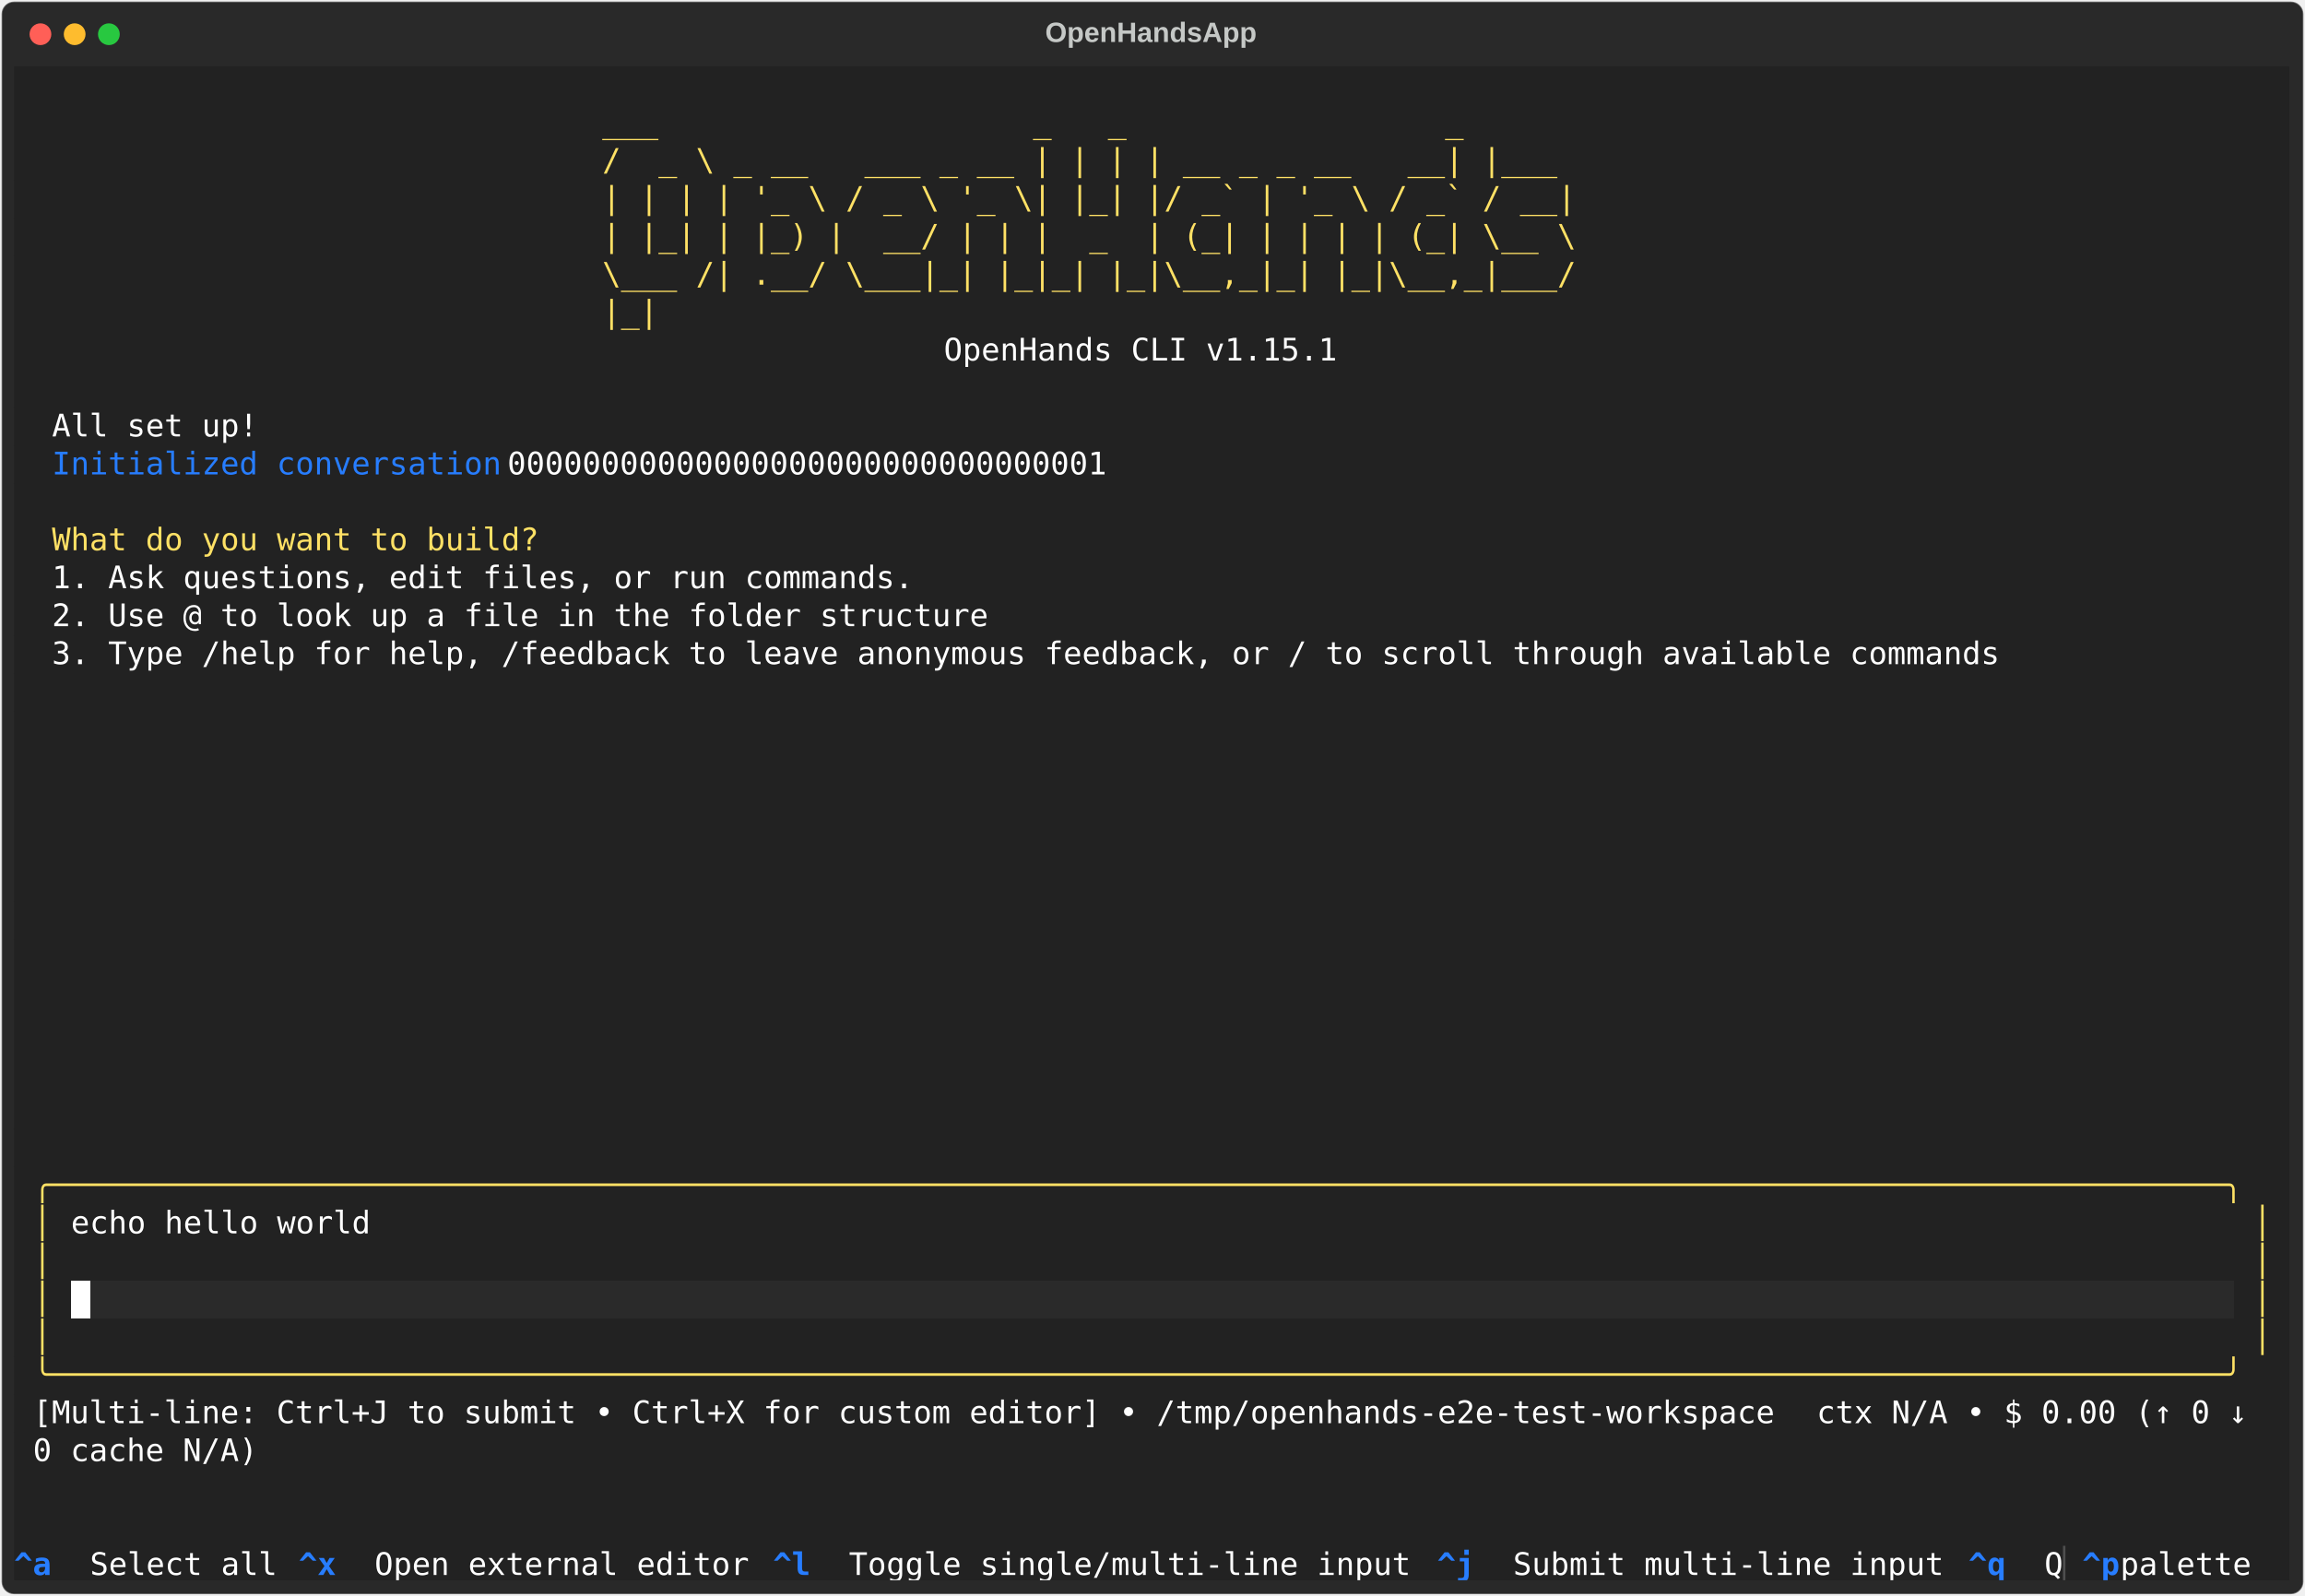
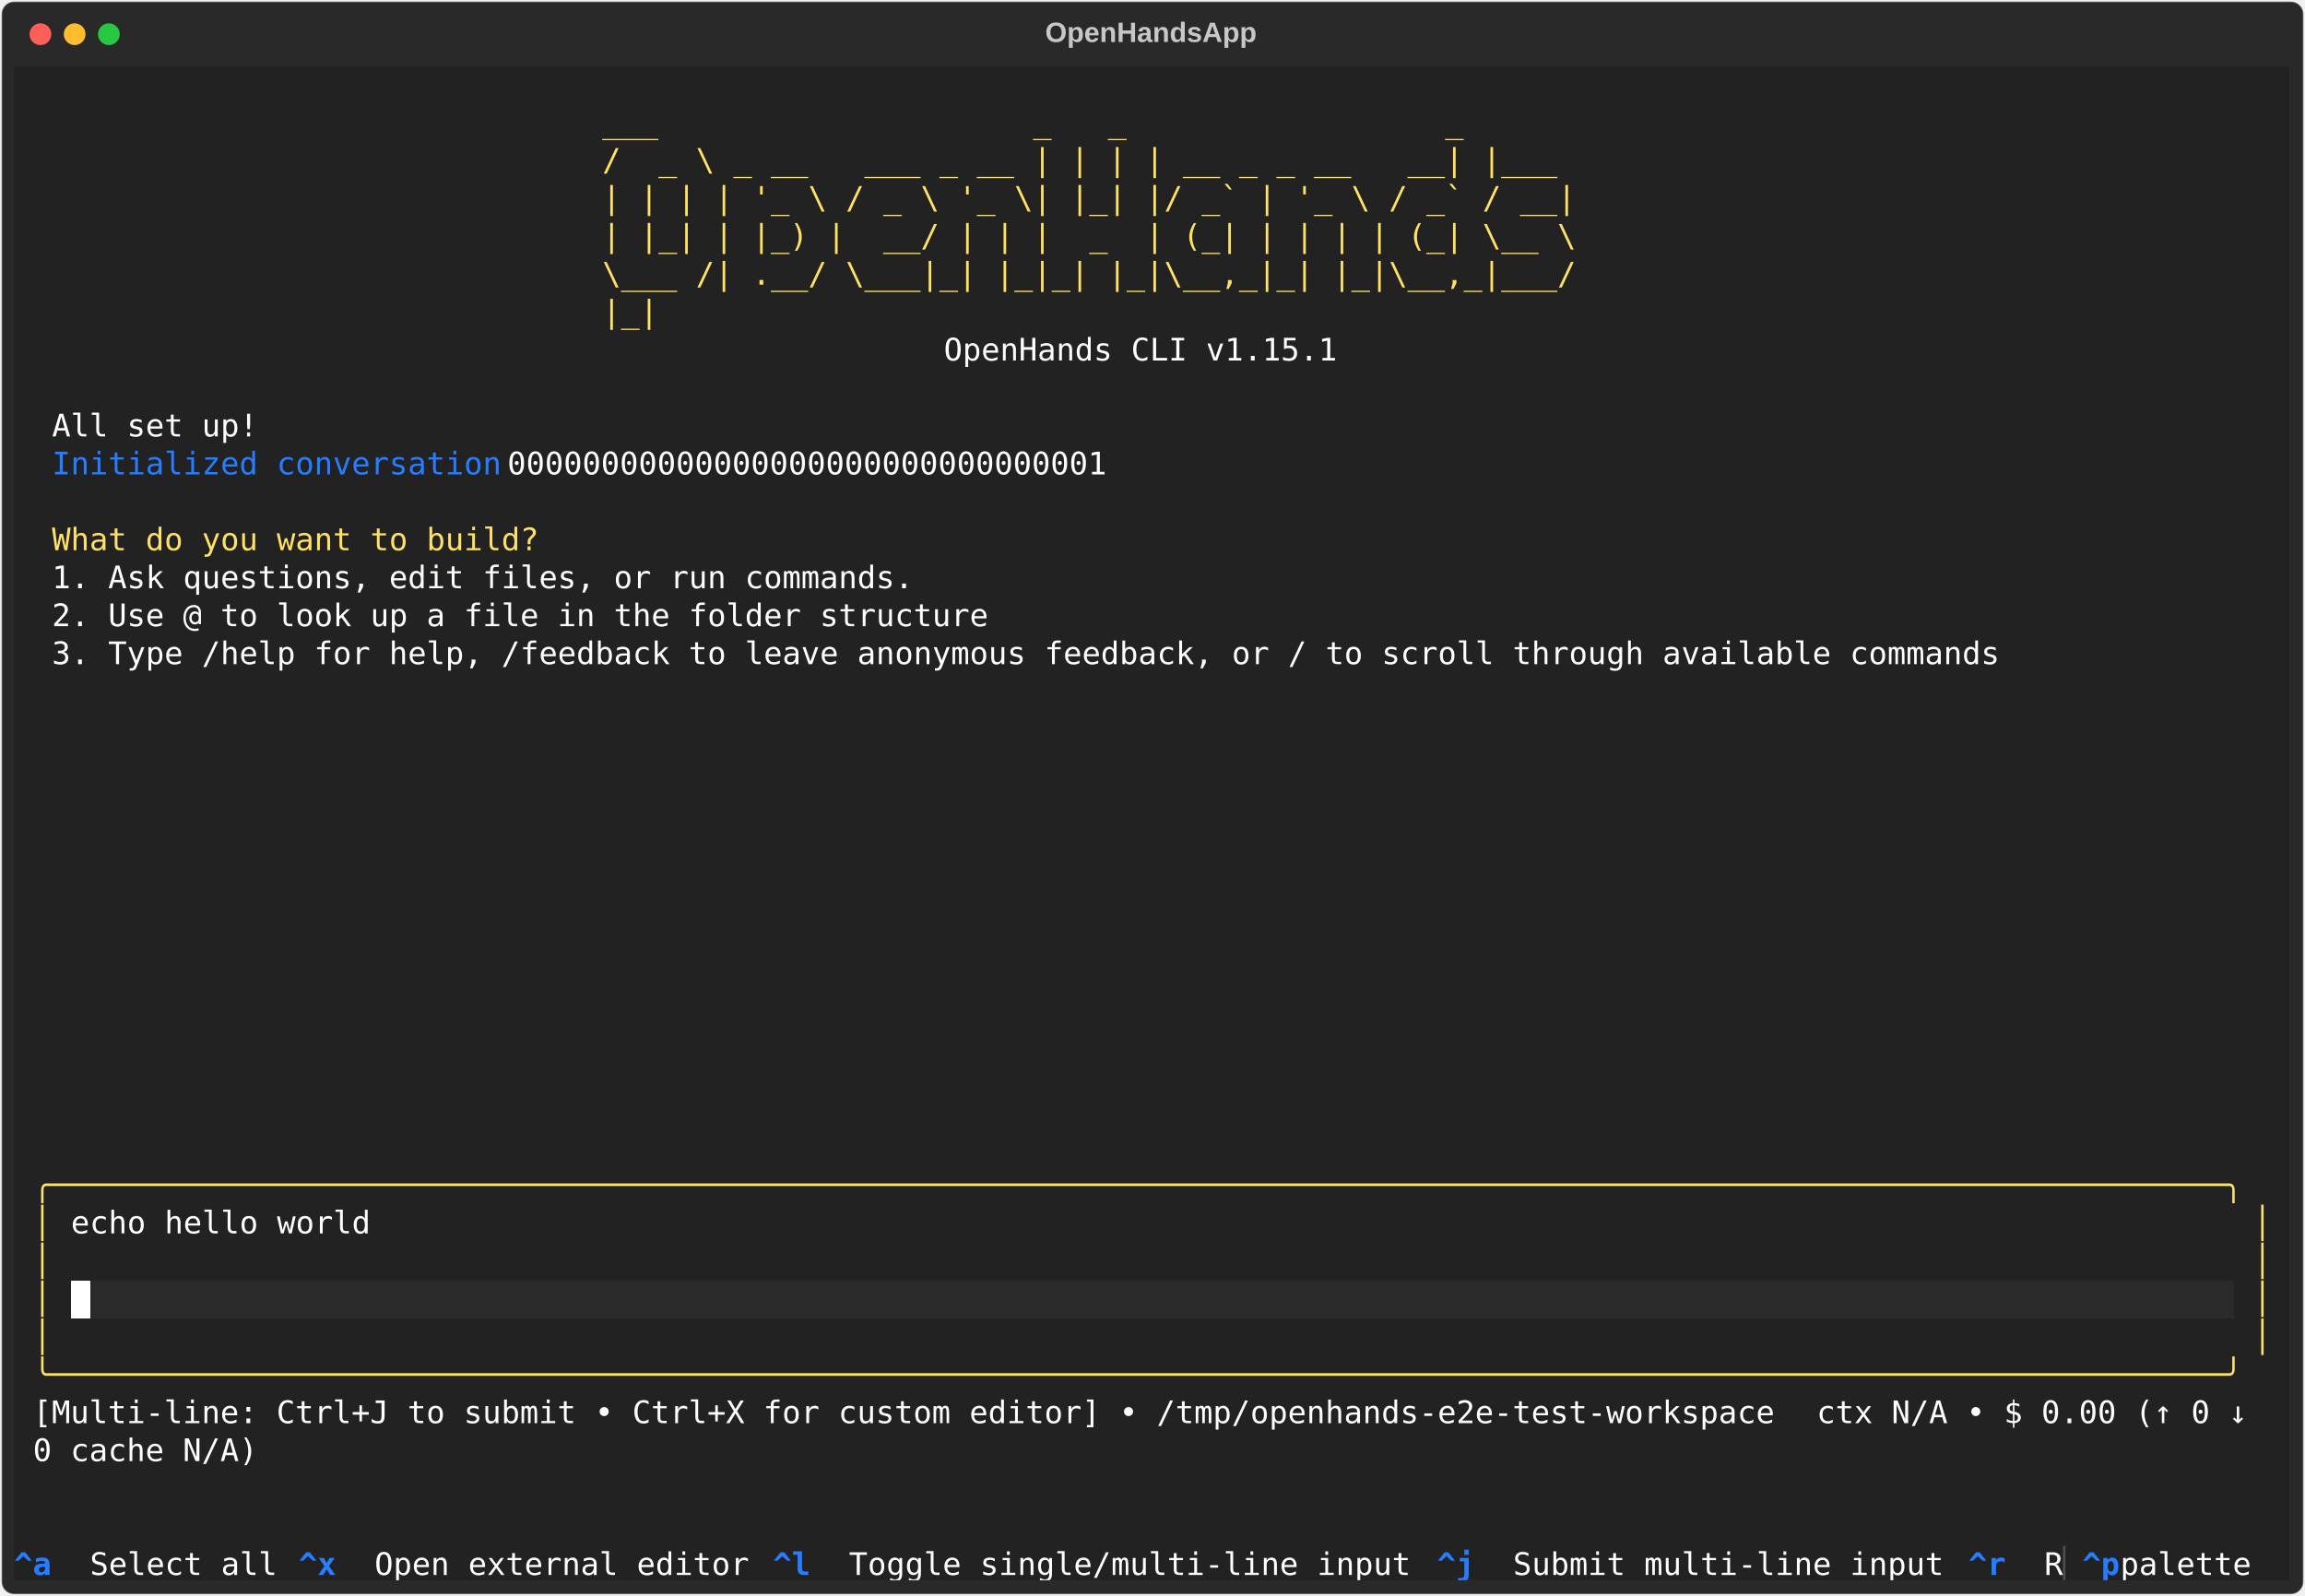
<svg xmlns="http://www.w3.org/2000/svg" class="rich-terminal" viewBox="0 0 1482 1026.0">
  <style>

    @font-face {
        font-family: "Fira Code";
        src: local("FiraCode-Regular"),
                url("https://cdnjs.cloudflare.com/ajax/libs/firacode/6.2.0/woff2/FiraCode-Regular.woff2") format("woff2"),
                url("https://cdnjs.cloudflare.com/ajax/libs/firacode/6.2.0/woff/FiraCode-Regular.woff") format("woff");
        font-style: normal;
        font-weight: 400;
    }
    @font-face {
        font-family: "Fira Code";
        src: local("FiraCode-Bold"),
                url("https://cdnjs.cloudflare.com/ajax/libs/firacode/6.2.0/woff2/FiraCode-Bold.woff2") format("woff2"),
                url("https://cdnjs.cloudflare.com/ajax/libs/firacode/6.2.0/woff/FiraCode-Bold.woff") format("woff");
        font-style: bold;
        font-weight: 700;
    }

    .terminal-matrix {
        font-family: Fira Code, monospace;
        font-size: 20px;
        line-height: 24.4px;
        font-variant-east-asian: full-width;
    }

    .terminal-title {
        font-size: 18px;
        font-weight: bold;
        font-family: arial;
    }

    .terminal-r1 { fill: #c5c8c6 }
.terminal-r2 { fill: #ffe165 }
.terminal-r3 { fill: #ffffff }
.terminal-r4 { fill: #277dff }
.terminal-r5 { fill: #fee165 }
.terminal-r6 { fill: #222222 }
.terminal-r7 { fill: #277dff;font-weight: bold }
.terminal-r8 { fill: #4e4e4e }
    </style>
  <defs>
    <clipPath id="terminal-clip-terminal">
      <rect x="0" y="0" width="1463.0" height="975.0" />
    </clipPath>
    <clipPath id="terminal-line-0">
      <rect x="0" y="1.5" width="1464" height="24.65" />
    </clipPath>
    <clipPath id="terminal-line-1">
      <rect x="0" y="25.9" width="1464" height="24.65" />
    </clipPath>
    <clipPath id="terminal-line-2">
      <rect x="0" y="50.3" width="1464" height="24.65" />
    </clipPath>
    <clipPath id="terminal-line-3">
      <rect x="0" y="74.7" width="1464" height="24.65" />
    </clipPath>
    <clipPath id="terminal-line-4">
      <rect x="0" y="99.1" width="1464" height="24.65" />
    </clipPath>
    <clipPath id="terminal-line-5">
      <rect x="0" y="123.5" width="1464" height="24.65" />
    </clipPath>
    <clipPath id="terminal-line-6">
      <rect x="0" y="147.9" width="1464" height="24.65" />
    </clipPath>
    <clipPath id="terminal-line-7">
      <rect x="0" y="172.3" width="1464" height="24.65" />
    </clipPath>
    <clipPath id="terminal-line-8">
      <rect x="0" y="196.7" width="1464" height="24.65" />
    </clipPath>
    <clipPath id="terminal-line-9">
      <rect x="0" y="221.1" width="1464" height="24.65" />
    </clipPath>
    <clipPath id="terminal-line-10">
      <rect x="0" y="245.5" width="1464" height="24.65" />
    </clipPath>
    <clipPath id="terminal-line-11">
      <rect x="0" y="269.9" width="1464" height="24.65" />
    </clipPath>
    <clipPath id="terminal-line-12">
      <rect x="0" y="294.3" width="1464" height="24.65" />
    </clipPath>
    <clipPath id="terminal-line-13">
      <rect x="0" y="318.7" width="1464" height="24.65" />
    </clipPath>
    <clipPath id="terminal-line-14">
      <rect x="0" y="343.1" width="1464" height="24.65" />
    </clipPath>
    <clipPath id="terminal-line-15">
      <rect x="0" y="367.5" width="1464" height="24.65" />
    </clipPath>
    <clipPath id="terminal-line-16">
      <rect x="0" y="391.9" width="1464" height="24.65" />
    </clipPath>
    <clipPath id="terminal-line-17">
      <rect x="0" y="416.3" width="1464" height="24.65" />
    </clipPath>
    <clipPath id="terminal-line-18">
      <rect x="0" y="440.7" width="1464" height="24.65" />
    </clipPath>
    <clipPath id="terminal-line-19">
      <rect x="0" y="465.1" width="1464" height="24.65" />
    </clipPath>
    <clipPath id="terminal-line-20">
      <rect x="0" y="489.5" width="1464" height="24.65" />
    </clipPath>
    <clipPath id="terminal-line-21">
      <rect x="0" y="513.9" width="1464" height="24.65" />
    </clipPath>
    <clipPath id="terminal-line-22">
      <rect x="0" y="538.3" width="1464" height="24.65" />
    </clipPath>
    <clipPath id="terminal-line-23">
      <rect x="0" y="562.7" width="1464" height="24.65" />
    </clipPath>
    <clipPath id="terminal-line-24">
      <rect x="0" y="587.1" width="1464" height="24.65" />
    </clipPath>
    <clipPath id="terminal-line-25">
      <rect x="0" y="611.5" width="1464" height="24.65" />
    </clipPath>
    <clipPath id="terminal-line-26">
      <rect x="0" y="635.9" width="1464" height="24.65" />
    </clipPath>
    <clipPath id="terminal-line-27">
      <rect x="0" y="660.3" width="1464" height="24.65" />
    </clipPath>
    <clipPath id="terminal-line-28">
      <rect x="0" y="684.7" width="1464" height="24.65" />
    </clipPath>
    <clipPath id="terminal-line-29">
      <rect x="0" y="709.1" width="1464" height="24.65" />
    </clipPath>
    <clipPath id="terminal-line-30">
      <rect x="0" y="733.5" width="1464" height="24.65" />
    </clipPath>
    <clipPath id="terminal-line-31">
      <rect x="0" y="757.9" width="1464" height="24.65" />
    </clipPath>
    <clipPath id="terminal-line-32">
      <rect x="0" y="782.3" width="1464" height="24.65" />
    </clipPath>
    <clipPath id="terminal-line-33">
      <rect x="0" y="806.7" width="1464" height="24.65" />
    </clipPath>
    <clipPath id="terminal-line-34">
      <rect x="0" y="831.1" width="1464" height="24.65" />
    </clipPath>
    <clipPath id="terminal-line-35">
      <rect x="0" y="855.5" width="1464" height="24.65" />
    </clipPath>
    <clipPath id="terminal-line-36">
      <rect x="0" y="879.9" width="1464" height="24.65" />
    </clipPath>
    <clipPath id="terminal-line-37">
      <rect x="0" y="904.3" width="1464" height="24.65" />
    </clipPath>
    <clipPath id="terminal-line-38">
      <rect x="0" y="928.7" width="1464" height="24.65" />
    </clipPath>
  </defs>
  <rect fill="#292929" stroke="rgba(255,255,255,0.35)" stroke-width="1" x="1" y="1" width="1480" height="1024" rx="8" />
  <text class="terminal-title" fill="#c5c8c6" text-anchor="middle" x="740" y="27">OpenHandsApp</text>
  <g transform="translate(26,22)">
    <circle cx="0" cy="0" r="7" fill="#ff5f57" />
    <circle cx="22" cy="0" r="7" fill="#febc2e" />
    <circle cx="44" cy="0" r="7" fill="#28c840" />
  </g>
  <g transform="translate(9, 41)" clip-path="url(#terminal-clip-terminal)">
    <rect fill="#222222" x="0" y="1.5" width="1464" height="24.65" shape-rendering="crispEdges" />
    <rect fill="#222222" x="0" y="25.9" width="378.2" height="24.65" shape-rendering="crispEdges" />
    <rect fill="#222222" x="378.2" y="25.9" width="695.4" height="24.65" shape-rendering="crispEdges" />
    <rect fill="#222222" x="1073.6" y="25.9" width="390.4" height="24.65" shape-rendering="crispEdges" />
    <rect fill="#222222" x="0" y="50.3" width="378.2" height="24.65" shape-rendering="crispEdges" />
    <rect fill="#222222" x="378.2" y="50.3" width="695.4" height="24.65" shape-rendering="crispEdges" />
    <rect fill="#222222" x="1073.6" y="50.3" width="390.4" height="24.65" shape-rendering="crispEdges" />
    <rect fill="#222222" x="0" y="74.7" width="378.2" height="24.65" shape-rendering="crispEdges" />
    <rect fill="#222222" x="378.2" y="74.7" width="695.4" height="24.65" shape-rendering="crispEdges" />
    <rect fill="#222222" x="1073.6" y="74.7" width="390.4" height="24.65" shape-rendering="crispEdges" />
    <rect fill="#222222" x="0" y="99.1" width="378.2" height="24.65" shape-rendering="crispEdges" />
    <rect fill="#222222" x="378.2" y="99.1" width="695.4" height="24.65" shape-rendering="crispEdges" />
    <rect fill="#222222" x="1073.6" y="99.1" width="390.4" height="24.65" shape-rendering="crispEdges" />
    <rect fill="#222222" x="0" y="123.5" width="378.2" height="24.65" shape-rendering="crispEdges" />
    <rect fill="#222222" x="378.2" y="123.5" width="695.4" height="24.65" shape-rendering="crispEdges" />
    <rect fill="#222222" x="1073.6" y="123.5" width="390.4" height="24.65" shape-rendering="crispEdges" />
    <rect fill="#222222" x="0" y="147.9" width="378.2" height="24.65" shape-rendering="crispEdges" />
    <rect fill="#222222" x="378.2" y="147.9" width="695.4" height="24.65" shape-rendering="crispEdges" />
    <rect fill="#222222" x="1073.6" y="147.9" width="390.4" height="24.65" shape-rendering="crispEdges" />
    <rect fill="#222222" x="0" y="172.3" width="597.8" height="24.65" shape-rendering="crispEdges" />
    <rect fill="#222222" x="597.8" y="172.3" width="256.2" height="24.65" shape-rendering="crispEdges" />
    <rect fill="#222222" x="854" y="172.3" width="610" height="24.65" shape-rendering="crispEdges" />
    <rect fill="#222222" x="0" y="196.7" width="1464" height="24.65" shape-rendering="crispEdges" />
    <rect fill="#222222" x="0" y="221.1" width="24.4" height="24.65" shape-rendering="crispEdges" />
    <rect fill="#222222" x="24.4" y="221.1" width="134.2" height="24.65" shape-rendering="crispEdges" />
    <rect fill="#222222" x="158.6" y="221.1" width="1305.4" height="24.65" shape-rendering="crispEdges" />
    <rect fill="#222222" x="0" y="245.5" width="24.4" height="24.65" shape-rendering="crispEdges" />
    <rect fill="#222222" x="24.4" y="245.5" width="292.8" height="24.65" shape-rendering="crispEdges" />
    <rect fill="#222222" x="317.2" y="245.5" width="402.6" height="24.65" shape-rendering="crispEdges" />
    <rect fill="#222222" x="719.8" y="245.5" width="744.2" height="24.65" shape-rendering="crispEdges" />
    <rect fill="#222222" x="0" y="269.9" width="1464" height="24.65" shape-rendering="crispEdges" />
    <rect fill="#222222" x="0" y="294.3" width="24.4" height="24.65" shape-rendering="crispEdges" />
    <rect fill="#222222" x="24.4" y="294.3" width="317.2" height="24.65" shape-rendering="crispEdges" />
    <rect fill="#222222" x="341.6" y="294.3" width="1122.4" height="24.65" shape-rendering="crispEdges" />
    <rect fill="#222222" x="0" y="318.7" width="24.4" height="24.65" shape-rendering="crispEdges" />
    <rect fill="#222222" x="24.4" y="318.7" width="561.2" height="24.65" shape-rendering="crispEdges" />
    <rect fill="#222222" x="585.6" y="318.7" width="878.4" height="24.65" shape-rendering="crispEdges" />
    <rect fill="#222222" x="0" y="343.1" width="24.4" height="24.65" shape-rendering="crispEdges" />
    <rect fill="#222222" x="24.4" y="343.1" width="610" height="24.65" shape-rendering="crispEdges" />
    <rect fill="#222222" x="634.4" y="343.1" width="829.6" height="24.65" shape-rendering="crispEdges" />
    <rect fill="#222222" x="0" y="367.5" width="24.4" height="24.65" shape-rendering="crispEdges" />
    <rect fill="#222222" x="24.4" y="367.5" width="1268.8" height="24.65" shape-rendering="crispEdges" />
    <rect fill="#222222" x="1293.2" y="367.5" width="170.8" height="24.65" shape-rendering="crispEdges" />
    <rect fill="#222222" x="0" y="391.9" width="1464" height="24.65" shape-rendering="crispEdges" />
    <rect fill="#222222" x="0" y="416.3" width="1464" height="24.65" shape-rendering="crispEdges" />
    <rect fill="#222222" x="0" y="440.7" width="1464" height="24.65" shape-rendering="crispEdges" />
    <rect fill="#222222" x="0" y="465.1" width="1464" height="24.65" shape-rendering="crispEdges" />
    <rect fill="#222222" x="0" y="489.5" width="1464" height="24.65" shape-rendering="crispEdges" />
    <rect fill="#222222" x="0" y="513.9" width="1464" height="24.65" shape-rendering="crispEdges" />
    <rect fill="#222222" x="0" y="538.3" width="1464" height="24.65" shape-rendering="crispEdges" />
    <rect fill="#222222" x="0" y="562.7" width="1464" height="24.65" shape-rendering="crispEdges" />
    <rect fill="#222222" x="0" y="587.1" width="1464" height="24.65" shape-rendering="crispEdges" />
    <rect fill="#222222" x="0" y="611.5" width="1464" height="24.65" shape-rendering="crispEdges" />
    <rect fill="#222222" x="0" y="635.9" width="1464" height="24.65" shape-rendering="crispEdges" />
    <rect fill="#222222" x="0" y="660.3" width="1464" height="24.65" shape-rendering="crispEdges" />
    <rect fill="#222222" x="0" y="684.7" width="12.2" height="24.65" shape-rendering="crispEdges" />
    <rect fill="#222222" x="12.2" y="684.7" width="12.2" height="24.65" shape-rendering="crispEdges" />
    <rect fill="#222222" x="24.4" y="684.7" width="1439.6" height="24.65" shape-rendering="crispEdges" />
    <rect fill="#222222" x="0" y="709.1" width="12.2" height="24.65" shape-rendering="crispEdges" />
    <rect fill="#222222" x="12.2" y="709.1" width="1439.6" height="24.65" shape-rendering="crispEdges" />
    <rect fill="#222222" x="1451.8" y="709.1" width="12.2" height="24.65" shape-rendering="crispEdges" />
    <rect fill="#222222" x="0" y="733.5" width="12.2" height="24.65" shape-rendering="crispEdges" />
    <rect fill="#222222" x="12.2" y="733.5" width="12.2" height="24.65" shape-rendering="crispEdges" />
    <rect fill="#222222" x="24.4" y="733.5" width="12.2" height="24.65" shape-rendering="crispEdges" />
    <rect fill="#222222" x="36.6" y="733.5" width="1390.8" height="24.65" shape-rendering="crispEdges" />
    <rect fill="#222222" x="1427.4" y="733.5" width="12.2" height="24.65" shape-rendering="crispEdges" />
    <rect fill="#222222" x="1439.6" y="733.5" width="12.2" height="24.65" shape-rendering="crispEdges" />
    <rect fill="#222222" x="1451.8" y="733.5" width="12.2" height="24.65" shape-rendering="crispEdges" />
    <rect fill="#222222" x="0" y="757.9" width="12.2" height="24.65" shape-rendering="crispEdges" />
    <rect fill="#222222" x="12.2" y="757.9" width="12.2" height="24.65" shape-rendering="crispEdges" />
    <rect fill="#222222" x="24.4" y="757.9" width="12.2" height="24.65" shape-rendering="crispEdges" />
    <rect fill="#222222" x="36.6" y="757.9" width="1390.8" height="24.65" shape-rendering="crispEdges" />
    <rect fill="#222222" x="1427.4" y="757.9" width="12.2" height="24.65" shape-rendering="crispEdges" />
    <rect fill="#222222" x="1439.6" y="757.9" width="12.2" height="24.65" shape-rendering="crispEdges" />
    <rect fill="#222222" x="1451.8" y="757.9" width="12.2" height="24.65" shape-rendering="crispEdges" />
    <rect fill="#222222" x="0" y="782.3" width="12.2" height="24.65" shape-rendering="crispEdges" />
    <rect fill="#222222" x="12.2" y="782.3" width="12.2" height="24.65" shape-rendering="crispEdges" />
    <rect fill="#222222" x="24.4" y="782.3" width="12.2" height="24.65" shape-rendering="crispEdges" />
    <rect fill="#ffffff" x="36.6" y="782.3" width="12.2" height="24.65" shape-rendering="crispEdges" />
    <rect fill="#2a2a2a" x="48.8" y="782.3" width="1378.6" height="24.65" shape-rendering="crispEdges" />
    <rect fill="#222222" x="1427.4" y="782.3" width="12.2" height="24.65" shape-rendering="crispEdges" />
    <rect fill="#222222" x="1439.6" y="782.3" width="12.2" height="24.65" shape-rendering="crispEdges" />
    <rect fill="#222222" x="1451.8" y="782.3" width="12.2" height="24.65" shape-rendering="crispEdges" />
    <rect fill="#222222" x="0" y="806.7" width="12.2" height="24.65" shape-rendering="crispEdges" />
    <rect fill="#222222" x="12.2" y="806.7" width="12.2" height="24.65" shape-rendering="crispEdges" />
    <rect fill="#222222" x="24.4" y="806.7" width="12.2" height="24.65" shape-rendering="crispEdges" />
    <rect fill="#222222" x="36.6" y="806.7" width="1390.8" height="24.65" shape-rendering="crispEdges" />
    <rect fill="#222222" x="1427.4" y="806.7" width="12.2" height="24.65" shape-rendering="crispEdges" />
    <rect fill="#222222" x="1439.6" y="806.7" width="12.2" height="24.65" shape-rendering="crispEdges" />
    <rect fill="#222222" x="1451.8" y="806.7" width="12.2" height="24.65" shape-rendering="crispEdges" />
    <rect fill="#222222" x="0" y="831.1" width="12.2" height="24.65" shape-rendering="crispEdges" />
    <rect fill="#222222" x="12.2" y="831.1" width="1439.6" height="24.65" shape-rendering="crispEdges" />
    <rect fill="#222222" x="1451.8" y="831.1" width="12.2" height="24.65" shape-rendering="crispEdges" />
    <rect fill="#222222" x="0" y="855.5" width="12.2" height="24.65" shape-rendering="crispEdges" />
    <rect fill="#222222" x="12.2" y="855.5" width="1146.8" height="24.65" shape-rendering="crispEdges" />
    <rect fill="#222222" x="1159" y="855.5" width="280.6" height="24.65" shape-rendering="crispEdges" />
    <rect fill="#222222" x="1439.6" y="855.5" width="24.4" height="24.65" shape-rendering="crispEdges" />
    <rect fill="#222222" x="0" y="879.9" width="12.2" height="24.65" shape-rendering="crispEdges" />
    <rect fill="#222222" x="12.2" y="879.9" width="146.4" height="24.65" shape-rendering="crispEdges" />
    <rect fill="#222222" x="158.6" y="879.9" width="1305.4" height="24.65" shape-rendering="crispEdges" />
    <rect fill="#222222" x="0" y="904.3" width="1464" height="24.65" shape-rendering="crispEdges" />
    <rect fill="#222222" x="0" y="928.7" width="1464" height="24.65" shape-rendering="crispEdges" />
    <rect fill="#222222" x="0" y="953.1" width="48.8" height="24.65" shape-rendering="crispEdges" />
    <rect fill="#222222" x="48.8" y="953.1" width="134.2" height="24.65" shape-rendering="crispEdges" />
    <rect fill="#222222" x="183" y="953.1" width="48.8" height="24.65" shape-rendering="crispEdges" />
    <rect fill="#222222" x="231.8" y="953.1" width="256.2" height="24.65" shape-rendering="crispEdges" />
    <rect fill="#222222" x="488" y="953.1" width="48.8" height="24.65" shape-rendering="crispEdges" />
    <rect fill="#222222" x="536.8" y="953.1" width="378.2" height="24.65" shape-rendering="crispEdges" />
    <rect fill="#222222" x="915" y="953.1" width="48.8" height="24.65" shape-rendering="crispEdges" />
    <rect fill="#222222" x="963.8" y="953.1" width="292.8" height="24.65" shape-rendering="crispEdges" />
    <rect fill="#222222" x="1256.6" y="953.1" width="48.8" height="24.65" shape-rendering="crispEdges" />
    <rect fill="#222222" x="1305.4" y="953.1" width="12.2" height="24.65" shape-rendering="crispEdges" />
    <rect fill="#222222" x="1317.6" y="953.1" width="12.2" height="24.65" shape-rendering="crispEdges" />
    <rect fill="#222222" x="1329.8" y="953.1" width="24.4" height="24.65" shape-rendering="crispEdges" />
    <rect fill="#222222" x="1354.2" y="953.1" width="97.6" height="24.65" shape-rendering="crispEdges" />
    <rect fill="#222222" x="1451.8" y="953.1" width="12.2" height="24.65" shape-rendering="crispEdges" />
    <g class="terminal-matrix">
      <text class="terminal-r1" x="1464" y="20" textLength="12.2" clip-path="url(#terminal-line-0)">
</text>
      <text class="terminal-r2" x="378.2" y="44.4" textLength="695.4" clip-path="url(#terminal-line-1)">     ___                    _   _                 _      </text>
      <text class="terminal-r1" x="1464" y="44.4" textLength="12.2" clip-path="url(#terminal-line-1)">
</text>
      <text class="terminal-r2" x="378.2" y="68.8" textLength="695.4" clip-path="url(#terminal-line-2)">    /  _ \ _ __   ___ _ __ | | | | __ _ _ __   __| |___  </text>
      <text class="terminal-r1" x="1464" y="68.8" textLength="12.2" clip-path="url(#terminal-line-2)">
</text>
      <text class="terminal-r2" x="378.2" y="93.2" textLength="695.4" clip-path="url(#terminal-line-3)">    | | | | '_ \ / _ \ '_ \| |_| |/ _` | '_ \ / _` / __| </text>
      <text class="terminal-r1" x="1464" y="93.2" textLength="12.2" clip-path="url(#terminal-line-3)">
</text>
      <text class="terminal-r2" x="378.2" y="117.6" textLength="695.4" clip-path="url(#terminal-line-4)">    | |_| | |_) |  __/ | | |  _  | (_| | | | | (_| \__ \ </text>
      <text class="terminal-r1" x="1464" y="117.6" textLength="12.2" clip-path="url(#terminal-line-4)">
</text>
      <text class="terminal-r2" x="378.2" y="142" textLength="695.4" clip-path="url(#terminal-line-5)">    \___ /| .__/ \___|_| |_|_| |_|\__,_|_| |_|\__,_|___/ </text>
      <text class="terminal-r1" x="1464" y="142" textLength="12.2" clip-path="url(#terminal-line-5)">
</text>
      <text class="terminal-r2" x="378.2" y="166.4" textLength="695.4" clip-path="url(#terminal-line-6)">          |_|                                            </text>
      <text class="terminal-r1" x="1464" y="166.4" textLength="12.2" clip-path="url(#terminal-line-6)">
</text>
      <text class="terminal-r3" x="597.8" y="190.8" textLength="256.2" clip-path="url(#terminal-line-7)">OpenHands CLI v1.15.1</text>
      <text class="terminal-r1" x="1464" y="190.8" textLength="12.2" clip-path="url(#terminal-line-7)">
</text>
      <text class="terminal-r1" x="1464" y="215.2" textLength="12.2" clip-path="url(#terminal-line-8)">
</text>
      <text class="terminal-r3" x="24.4" y="239.6" textLength="134.2" clip-path="url(#terminal-line-9)">All set up!</text>
      <text class="terminal-r1" x="1464" y="239.6" textLength="12.2" clip-path="url(#terminal-line-9)">
</text>
      <text class="terminal-r4" x="24.4" y="264" textLength="292.8" clip-path="url(#terminal-line-10)">Initialized conversation</text>
      <text class="terminal-r3" x="317.2" y="264" textLength="402.6" clip-path="url(#terminal-line-10)"> 00000000000000000000000000000001</text>
      <text class="terminal-r1" x="1464" y="264" textLength="12.2" clip-path="url(#terminal-line-10)">
</text>
      <text class="terminal-r1" x="1464" y="288.4" textLength="12.2" clip-path="url(#terminal-line-11)">
</text>
      <text class="terminal-r2" x="24.4" y="312.8" textLength="317.2" clip-path="url(#terminal-line-12)">What do you want to build?</text>
      <text class="terminal-r1" x="1464" y="312.8" textLength="12.2" clip-path="url(#terminal-line-12)">
</text>
      <text class="terminal-r3" x="24.4" y="337.2" textLength="561.2" clip-path="url(#terminal-line-13)">1. Ask questions, edit files, or run commands.</text>
      <text class="terminal-r1" x="1464" y="337.2" textLength="12.2" clip-path="url(#terminal-line-13)">
</text>
      <text class="terminal-r3" x="24.4" y="361.6" textLength="610" clip-path="url(#terminal-line-14)">2. Use @ to look up a file in the folder structure</text>
      <text class="terminal-r1" x="1464" y="361.6" textLength="12.2" clip-path="url(#terminal-line-14)">
</text>
      <text class="terminal-r3" x="24.4" y="386" textLength="1268.8" clip-path="url(#terminal-line-15)">3. Type /help for help, /feedback to leave anonymous feedback, or / to scroll through available commands</text>
      <text class="terminal-r1" x="1464" y="386" textLength="12.2" clip-path="url(#terminal-line-15)">
</text>
      <text class="terminal-r1" x="1464" y="410.4" textLength="12.2" clip-path="url(#terminal-line-16)">
</text>
      <text class="terminal-r1" x="1464" y="434.8" textLength="12.2" clip-path="url(#terminal-line-17)">
</text>
      <text class="terminal-r1" x="1464" y="459.2" textLength="12.2" clip-path="url(#terminal-line-18)">
</text>
      <text class="terminal-r1" x="1464" y="483.6" textLength="12.2" clip-path="url(#terminal-line-19)">
</text>
      <text class="terminal-r1" x="1464" y="508" textLength="12.2" clip-path="url(#terminal-line-20)">
</text>
      <text class="terminal-r1" x="1464" y="532.4" textLength="12.2" clip-path="url(#terminal-line-21)">
</text>
      <text class="terminal-r1" x="1464" y="556.8" textLength="12.2" clip-path="url(#terminal-line-22)">
</text>
      <text class="terminal-r1" x="1464" y="581.2" textLength="12.2" clip-path="url(#terminal-line-23)">
</text>
      <text class="terminal-r1" x="1464" y="605.6" textLength="12.2" clip-path="url(#terminal-line-24)">
</text>
      <text class="terminal-r1" x="1464" y="630" textLength="12.2" clip-path="url(#terminal-line-25)">
</text>
      <text class="terminal-r1" x="1464" y="654.4" textLength="12.2" clip-path="url(#terminal-line-26)">
</text>
      <text class="terminal-r1" x="1464" y="678.8" textLength="12.2" clip-path="url(#terminal-line-27)">
</text>
      <text class="terminal-r1" x="1464" y="703.2" textLength="12.2" clip-path="url(#terminal-line-28)">
</text>
      <text class="terminal-r5" x="12.2" y="727.6" textLength="1439.6" clip-path="url(#terminal-line-29)">╭────────────────────────────────────────────────────────────────────────────────────────────────────────────────────╮</text>
      <text class="terminal-r1" x="1464" y="727.6" textLength="12.2" clip-path="url(#terminal-line-29)">
</text>
      <text class="terminal-r5" x="12.2" y="752" textLength="12.2" clip-path="url(#terminal-line-30)">│</text>
      <text class="terminal-r3" x="36.6" y="752" textLength="1390.8" clip-path="url(#terminal-line-30)">echo hello world                                                                                                  </text>
      <text class="terminal-r5" x="1439.6" y="752" textLength="12.2" clip-path="url(#terminal-line-30)">│</text>
      <text class="terminal-r1" x="1464" y="752" textLength="12.2" clip-path="url(#terminal-line-30)">
</text>
      <text class="terminal-r5" x="12.2" y="776.4" textLength="12.2" clip-path="url(#terminal-line-31)">│</text>
      <text class="terminal-r5" x="1439.6" y="776.4" textLength="12.2" clip-path="url(#terminal-line-31)">│</text>
      <text class="terminal-r1" x="1464" y="776.4" textLength="12.2" clip-path="url(#terminal-line-31)">
</text>
      <text class="terminal-r5" x="12.2" y="800.8" textLength="12.2" clip-path="url(#terminal-line-32)">│</text>
      <text class="terminal-r5" x="1439.6" y="800.8" textLength="12.2" clip-path="url(#terminal-line-32)">│</text>
      <text class="terminal-r1" x="1464" y="800.8" textLength="12.2" clip-path="url(#terminal-line-32)">
</text>
      <text class="terminal-r5" x="12.2" y="825.2" textLength="12.2" clip-path="url(#terminal-line-33)">│</text>
      <text class="terminal-r5" x="1439.6" y="825.2" textLength="12.2" clip-path="url(#terminal-line-33)">│</text>
      <text class="terminal-r1" x="1464" y="825.2" textLength="12.2" clip-path="url(#terminal-line-33)">
</text>
      <text class="terminal-r5" x="12.2" y="849.6" textLength="1439.6" clip-path="url(#terminal-line-34)">╰────────────────────────────────────────────────────────────────────────────────────────────────────────────────────╯</text>
      <text class="terminal-r1" x="1464" y="849.6" textLength="12.2" clip-path="url(#terminal-line-34)">
</text>
      <text class="terminal-r3" x="12.2" y="874" textLength="1146.8" clip-path="url(#terminal-line-35)">[Multi-line: Ctrl+J to submit • Ctrl+X for custom editor] • /tmp/openhands-e2e-test-workspace </text>
      <text class="terminal-r3" x="1159" y="874" textLength="280.6" clip-path="url(#terminal-line-35)">ctx N/A • $ 0.00 (↑ 0 ↓</text>
      <text class="terminal-r1" x="1464" y="874" textLength="12.2" clip-path="url(#terminal-line-35)">
</text>
      <text class="terminal-r3" x="12.2" y="898.4" textLength="146.4" clip-path="url(#terminal-line-36)">0 cache N/A)</text>
      <text class="terminal-r1" x="1464" y="898.4" textLength="12.2" clip-path="url(#terminal-line-36)">
</text>
      <text class="terminal-r1" x="1464" y="922.8" textLength="12.2" clip-path="url(#terminal-line-37)">
</text>
      <text class="terminal-r1" x="1464" y="947.2" textLength="12.2" clip-path="url(#terminal-line-38)">
</text>
      <text class="terminal-r7" x="0" y="971.6" textLength="48.8" clip-path="url(#terminal-line-39)"> ^a </text>
      <text class="terminal-r3" x="48.8" y="971.6" textLength="134.2" clip-path="url(#terminal-line-39)">Select all </text>
      <text class="terminal-r7" x="183" y="971.6" textLength="48.8" clip-path="url(#terminal-line-39)"> ^x </text>
      <text class="terminal-r3" x="231.8" y="971.6" textLength="256.2" clip-path="url(#terminal-line-39)">Open external editor </text>
      <text class="terminal-r7" x="488" y="971.6" textLength="48.8" clip-path="url(#terminal-line-39)"> ^l </text>
      <text class="terminal-r3" x="536.8" y="971.6" textLength="378.2" clip-path="url(#terminal-line-39)">Toggle single/multi-line input </text>
      <text class="terminal-r7" x="915" y="971.6" textLength="48.8" clip-path="url(#terminal-line-39)"> ^j </text>
      <text class="terminal-r3" x="963.8" y="971.6" textLength="292.8" clip-path="url(#terminal-line-39)">Submit multi-line input </text>
-       <text class="terminal-r7" x="1256.6" y="971.6" textLength="48.8" clip-path="url(#terminal-line-39)"> ^q </text>
-       <text class="terminal-r3" x="1305.4" y="971.6" textLength="12.2" clip-path="url(#terminal-line-39)">Q</text>
+       <text class="terminal-r7" x="1256.6" y="971.6" textLength="48.8" clip-path="url(#terminal-line-39)"> ^r </text>
+       <text class="terminal-r3" x="1305.4" y="971.6" textLength="12.2" clip-path="url(#terminal-line-39)">R</text>
      <text class="terminal-r8" x="1317.6" y="971.6" textLength="12.2" clip-path="url(#terminal-line-39)">▏</text>
      <text class="terminal-r7" x="1329.8" y="971.6" textLength="24.4" clip-path="url(#terminal-line-39)">^p</text>
      <text class="terminal-r3" x="1354.2" y="971.6" textLength="97.6" clip-path="url(#terminal-line-39)"> palette</text>
    </g>
  </g>
</svg>
